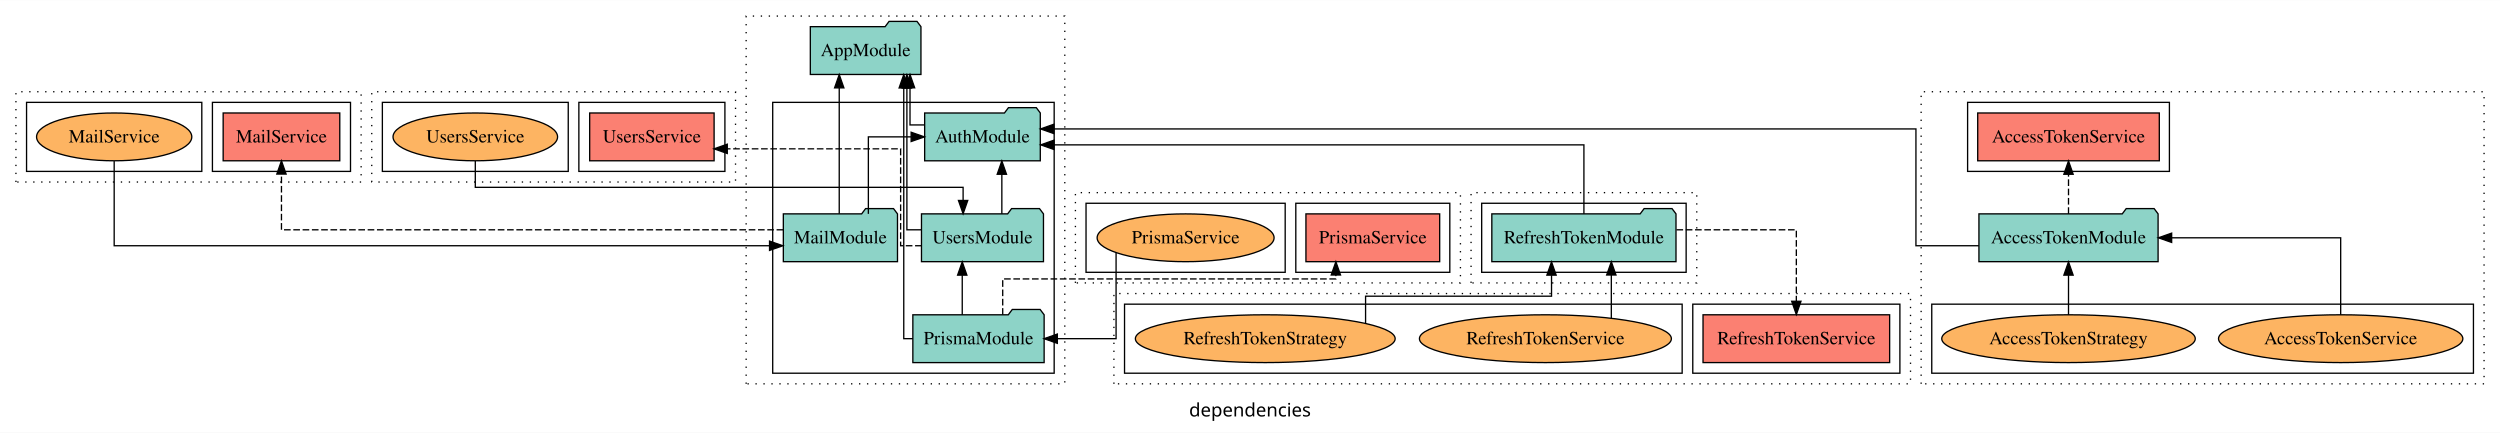
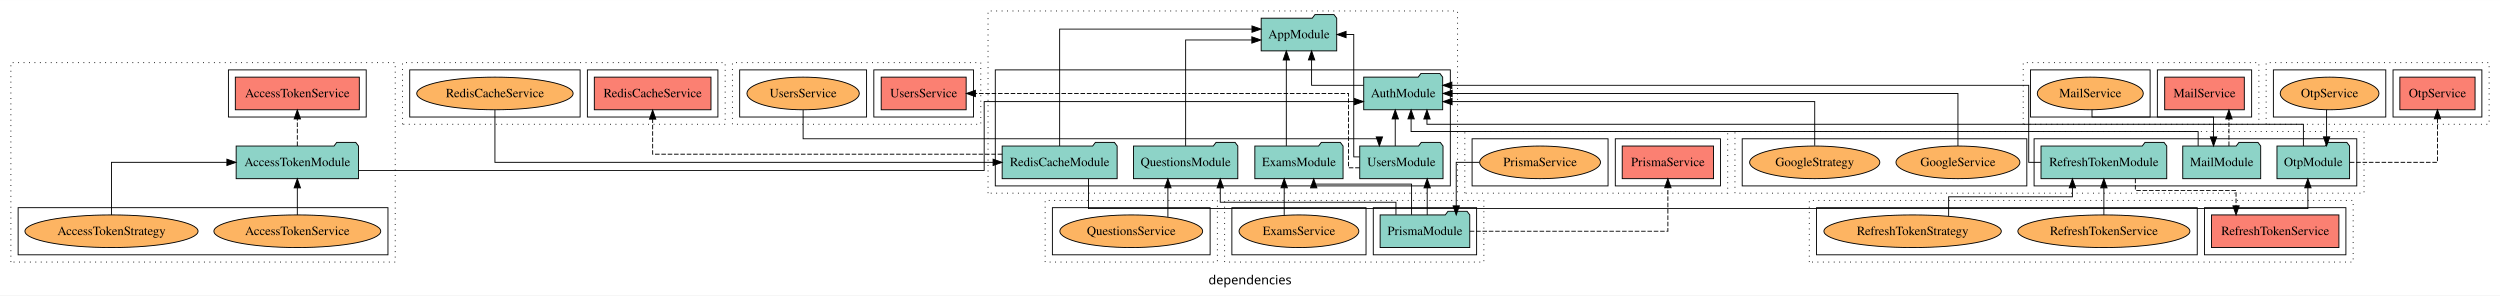
- <svg xmlns="http://www.w3.org/2000/svg" width="1883pt" height="326pt" viewBox="0.00 0.00 1883.00 325.80">
+ <svg xmlns="http://www.w3.org/2000/svg" width="2758pt" height="326pt" viewBox="0.00 0.00 2758.00 325.80">
  <g id="graph0" class="graph" transform="scale(1 1) rotate(0) translate(4 321.8)">
-     <polygon fill="white" stroke="transparent" points="-4,4 -4,-321.8 1879,-321.8 1879,4 -4,4" />
-     <text text-anchor="middle" x="937.5" y="-8.2" font-family="sans-serif" font-size="14.00">dependencies</text>
+     <polygon fill="white" stroke="transparent" points="-4,4 -4,-321.8 2754,-321.8 2754,4 -4,4" />
+     <text text-anchor="middle" x="1375" y="-8.2" font-family="sans-serif" font-size="14.00">dependencies</text>
    <g id="clust1" class="cluster">
-       <polygon fill="none" stroke="black" stroke-dasharray="1,5" points="1443,-32.8 1443,-252.8 1867,-252.8 1867,-32.8 1443,-32.8" />
+       <polygon fill="none" stroke="black" stroke-dasharray="1,5" points="8,-32.8 8,-252.8 432,-252.8 432,-32.8 8,-32.8" />
    </g>
    <g id="clust4" class="cluster">
-       <polygon fill="none" stroke="black" points="1478,-192.8 1478,-244.8 1630,-244.8 1630,-192.8 1478,-192.8" />
+       <polygon fill="none" stroke="black" points="248,-192.8 248,-244.8 400,-244.8 400,-192.8 248,-192.8" />
    </g>
    <g id="clust6" class="cluster">
-       <polygon fill="none" stroke="black" points="1451,-40.8 1451,-92.8 1859,-92.8 1859,-40.8 1451,-40.8" />
+       <polygon fill="none" stroke="black" points="16,-40.8 16,-92.8 424,-92.8 424,-40.8 16,-40.8" />
    </g>
    <g id="clust7" class="cluster">
-       <polygon fill="none" stroke="black" stroke-dasharray="1,5" points="558,-32.8 558,-309.8 798,-309.8 798,-32.8 558,-32.8" />
+       <polygon fill="none" stroke="black" stroke-dasharray="1,5" points="1086,-108.8 1086,-309.8 1604,-309.8 1604,-108.8 1086,-108.8" />
    </g>
    <g id="clust9" class="cluster">
-       <polygon fill="none" stroke="black" points="578,-40.8 578,-244.8 790,-244.8 790,-40.8 578,-40.8" />
+       <polygon fill="none" stroke="black" points="1094,-116.8 1094,-244.8 1596,-244.8 1596,-116.8 1094,-116.8" />
    </g>
    <g id="clust13" class="cluster">
-       <polygon fill="none" stroke="black" stroke-dasharray="1,5" points="1104,-108.8 1104,-176.8 1274,-176.8 1274,-108.8 1104,-108.8" />
+       <polygon fill="none" stroke="black" stroke-dasharray="1,5" points="1910,-108.8 1910,-176.8 2604,-176.8 2604,-108.8 1910,-108.8" />
    </g>
    <g id="clust15" class="cluster">
-       <polygon fill="none" stroke="black" points="1112,-116.8 1112,-168.8 1266,-168.8 1266,-116.8 1112,-116.8" />
+       <polygon fill="none" stroke="black" points="2240,-116.8 2240,-168.8 2596,-168.8 2596,-116.8 2240,-116.8" />
+     </g>
+     <g id="clust18" class="cluster">
+       <polygon fill="none" stroke="black" points="1918,-116.8 1918,-168.8 2232,-168.8 2232,-116.8 1918,-116.8" />
    </g>
    <g id="clust19" class="cluster">
-       <polygon fill="none" stroke="black" stroke-dasharray="1,5" points="8,-184.8 8,-252.8 268,-252.8 268,-184.8 8,-184.8" />
-     </g>
-     <g id="clust22" class="cluster">
-       <polygon fill="none" stroke="black" points="156,-192.8 156,-244.8 260,-244.8 260,-192.8 156,-192.8" />
+       <polygon fill="none" stroke="black" stroke-dasharray="1,5" points="1347,-32.8 1347,-100.8 1633,-100.8 1633,-32.8 1347,-32.8" />
+     </g>
+     <g id="clust21" class="cluster">
+       <polygon fill="none" stroke="black" points="1511,-40.8 1511,-92.8 1625,-92.8 1625,-40.8 1511,-40.8" />
    </g>
    <g id="clust24" class="cluster">
-       <polygon fill="none" stroke="black" points="16,-192.8 16,-244.8 148,-244.8 148,-192.8 16,-192.8" />
+       <polygon fill="none" stroke="black" points="1355,-40.8 1355,-92.8 1503,-92.8 1503,-40.8 1355,-40.8" />
    </g>
    <g id="clust25" class="cluster">
-       <polygon fill="none" stroke="black" stroke-dasharray="1,5" points="806,-108.8 806,-176.8 1096,-176.8 1096,-108.8 806,-108.8" />
+       <polygon fill="none" stroke="black" stroke-dasharray="1,5" points="2228,-184.8 2228,-252.8 2488,-252.8 2488,-184.8 2228,-184.8" />
    </g>
    <g id="clust28" class="cluster">
-       <polygon fill="none" stroke="black" points="972,-116.8 972,-168.8 1088,-168.8 1088,-116.8 972,-116.8" />
+       <polygon fill="none" stroke="black" points="2376,-192.8 2376,-244.8 2480,-244.8 2480,-192.8 2376,-192.8" />
    </g>
    <g id="clust30" class="cluster">
-       <polygon fill="none" stroke="black" points="814,-116.8 814,-168.8 964,-168.8 964,-116.8 814,-116.8" />
+       <polygon fill="none" stroke="black" points="2236,-192.8 2236,-244.8 2368,-244.8 2368,-192.8 2236,-192.8" />
    </g>
    <g id="clust31" class="cluster">
-       <polygon fill="none" stroke="black" stroke-dasharray="1,5" points="835,-32.8 835,-100.8 1435,-100.8 1435,-32.8 835,-32.8" />
+       <polygon fill="none" stroke="black" stroke-dasharray="1,5" points="2496,-184.8 2496,-252.8 2742,-252.8 2742,-184.8 2496,-184.8" />
    </g>
    <g id="clust34" class="cluster">
-       <polygon fill="none" stroke="black" points="1271,-40.8 1271,-92.8 1427,-92.8 1427,-40.8 1271,-40.8" />
+       <polygon fill="none" stroke="black" points="2636,-192.8 2636,-244.8 2734,-244.8 2734,-192.8 2636,-192.8" />
    </g>
    <g id="clust36" class="cluster">
-       <polygon fill="none" stroke="black" points="843,-40.8 843,-92.8 1263,-92.8 1263,-40.8 843,-40.8" />
+       <polygon fill="none" stroke="black" points="2504,-192.8 2504,-244.8 2628,-244.8 2628,-192.8 2504,-192.8" />
    </g>
    <g id="clust37" class="cluster">
-       <polygon fill="none" stroke="black" stroke-dasharray="1,5" points="276,-184.8 276,-252.8 550,-252.8 550,-184.8 276,-184.8" />
+       <polygon fill="none" stroke="black" stroke-dasharray="1,5" points="1612,-108.8 1612,-176.8 1902,-176.8 1902,-108.8 1612,-108.8" />
    </g>
    <g id="clust40" class="cluster">
-       <polygon fill="none" stroke="black" points="432,-192.8 432,-244.8 542,-244.8 542,-192.8 432,-192.8" />
+       <polygon fill="none" stroke="black" points="1778,-116.8 1778,-168.8 1894,-168.8 1894,-116.8 1778,-116.8" />
    </g>
    <g id="clust42" class="cluster">
-       <polygon fill="none" stroke="black" points="284,-192.8 284,-244.8 424,-244.8 424,-192.8 284,-192.8" />
+       <polygon fill="none" stroke="black" points="1620,-116.8 1620,-168.8 1770,-168.8 1770,-116.8 1620,-116.8" />
+     </g>
+     <g id="clust43" class="cluster">
+       <polygon fill="none" stroke="black" stroke-dasharray="1,5" points="1149,-32.8 1149,-100.8 1339,-100.8 1339,-32.8 1149,-32.8" />
+     </g>
+     <g id="clust48" class="cluster">
+       <polygon fill="none" stroke="black" points="1157,-40.8 1157,-92.8 1331,-92.8 1331,-40.8 1157,-40.8" />
+     </g>
+     <g id="clust49" class="cluster">
+       <polygon fill="none" stroke="black" stroke-dasharray="1,5" points="440,-184.8 440,-252.8 796,-252.8 796,-184.8 440,-184.8" />
+     </g>
+     <g id="clust52" class="cluster">
+       <polygon fill="none" stroke="black" points="644,-192.8 644,-244.8 788,-244.8 788,-192.8 644,-192.8" />
+     </g>
+     <g id="clust54" class="cluster">
+       <polygon fill="none" stroke="black" points="448,-192.8 448,-244.8 636,-244.8 636,-192.8 448,-192.8" />
+     </g>
+     <g id="clust55" class="cluster">
+       <polygon fill="none" stroke="black" stroke-dasharray="1,5" points="1992,-32.8 1992,-100.8 2592,-100.8 2592,-32.8 1992,-32.8" />
+     </g>
+     <g id="clust58" class="cluster">
+       <polygon fill="none" stroke="black" points="2428,-40.8 2428,-92.8 2584,-92.8 2584,-40.8 2428,-40.8" />
+     </g>
+     <g id="clust60" class="cluster">
+       <polygon fill="none" stroke="black" points="2000,-40.8 2000,-92.8 2420,-92.8 2420,-40.8 2000,-40.8" />
+     </g>
+     <g id="clust61" class="cluster">
+       <polygon fill="none" stroke="black" stroke-dasharray="1,5" points="804,-184.8 804,-252.8 1078,-252.8 1078,-184.8 804,-184.8" />
+     </g>
+     <g id="clust64" class="cluster">
+       <polygon fill="none" stroke="black" points="960,-192.8 960,-244.8 1070,-244.8 1070,-192.8 960,-192.8" />
+     </g>
+     <g id="clust66" class="cluster">
+       <polygon fill="none" stroke="black" points="812,-192.8 812,-244.8 952,-244.8 952,-192.8 812,-192.8" />
    </g>
    <g id="node1" class="node">
-       <polygon fill="#fb8072" stroke="black" points="1622.39,-236.8 1485.61,-236.8 1485.61,-200.8 1622.39,-200.8 1622.39,-236.8" />
-       <text text-anchor="middle" x="1554" y="-214.6" font-family="Times,serif" font-size="14.00">AccessTokenService </text>
+       <polygon fill="#fb8072" stroke="black" points="392.39,-236.8 255.61,-236.8 255.61,-200.8 392.39,-200.8 392.39,-236.8" />
+       <text text-anchor="middle" x="324" y="-214.6" font-family="Times,serif" font-size="14.00">AccessTokenService </text>
    </g>
    <g id="node2" class="node">
-       <polygon fill="#8dd3c7" stroke="black" points="1621.47,-160.8 1618.47,-164.8 1597.47,-164.8 1594.47,-160.8 1486.53,-160.8 1486.53,-124.8 1621.47,-124.8 1621.47,-160.8" />
-       <text text-anchor="middle" x="1554" y="-138.6" font-family="Times,serif" font-size="14.00">AccessTokenModule</text>
+       <polygon fill="#8dd3c7" stroke="black" points="391.47,-160.8 388.47,-164.8 367.47,-164.8 364.47,-160.8 256.53,-160.8 256.53,-124.8 391.47,-124.8 391.47,-160.8" />
+       <text text-anchor="middle" x="324" y="-138.6" font-family="Times,serif" font-size="14.00">AccessTokenModule</text>
    </g>
    <g id="edge1" class="edge">
-       <path fill="none" stroke="black" stroke-dasharray="5,2" d="M1554,-160.81C1554,-160.81 1554,-190.65 1554,-190.65" />
-       <polygon fill="black" stroke="black" points="1550.5,-190.65 1554,-200.65 1557.5,-190.65 1550.5,-190.65" />
+       <path fill="none" stroke="black" stroke-dasharray="5,2" d="M324,-160.81C324,-160.81 324,-190.65 324,-190.65" />
+       <polygon fill="black" stroke="black" points="320.5,-190.65 324,-200.65 327.5,-190.65 320.5,-190.65" />
    </g>
    <g id="node5" class="node">
-       <polygon fill="#8dd3c7" stroke="black" points="779.55,-236.8 776.55,-240.8 755.55,-240.8 752.55,-236.8 692.45,-236.8 692.45,-200.8 779.55,-200.8 779.55,-236.8" />
-       <text text-anchor="middle" x="736" y="-214.6" font-family="Times,serif" font-size="14.00">AuthModule</text>
+       <polygon fill="#8dd3c7" stroke="black" points="1587.55,-236.8 1584.55,-240.8 1563.55,-240.8 1560.55,-236.8 1500.45,-236.8 1500.45,-200.8 1587.55,-200.8 1587.55,-236.8" />
+       <text text-anchor="middle" x="1544" y="-214.6" font-family="Times,serif" font-size="14.00">AuthModule</text>
+     </g>
+     <g id="edge9" class="edge">
+       <path fill="none" stroke="black" d="M391.58,-133.8C577.29,-133.8 1081.74,-133.8 1081.74,-133.8 1081.74,-133.8 1081.74,-209.8 1081.74,-209.8 1081.74,-209.8 1490.09,-209.8 1490.09,-209.8" />
+       <polygon fill="black" stroke="black" points="1490.09,-213.3 1500.09,-209.8 1490.09,-206.3 1490.09,-213.3" />
+     </g>
+     <g id="node3" class="node">
+       <ellipse fill="#fdb462" stroke="black" cx="324" cy="-66.8" rx="92.02" ry="18" />
+       <text text-anchor="middle" x="324" y="-62.6" font-family="Times,serif" font-size="14.00">AccessTokenService</text>
+     </g>
+     <g id="edge2" class="edge">
+       <path fill="none" stroke="black" d="M324,-84.81C324,-84.81 324,-114.65 324,-114.65" />
+       <polygon fill="black" stroke="black" points="320.5,-114.65 324,-124.65 327.5,-114.65 320.5,-114.65" />
+     </g>
+     <g id="node4" class="node">
+       <ellipse fill="#fdb462" stroke="black" cx="119" cy="-66.8" rx="95.48" ry="18" />
+       <text text-anchor="middle" x="119" y="-62.6" font-family="Times,serif" font-size="14.00">AccessTokenStrategy</text>
+     </g>
+     <g id="edge3" class="edge">
+       <path fill="none" stroke="black" d="M119,-84.81C119,-107.29 119,-142.8 119,-142.8 119,-142.8 246.31,-142.8 246.31,-142.8" />
+       <polygon fill="black" stroke="black" points="246.31,-146.3 256.31,-142.8 246.31,-139.3 246.31,-146.3" />
+     </g>
+     <g id="node10" class="node">
+       <polygon fill="#8dd3c7" stroke="black" points="1470.66,-301.8 1467.66,-305.8 1446.66,-305.8 1443.66,-301.8 1387.34,-301.8 1387.34,-265.8 1470.66,-265.8 1470.66,-301.8" />
+       <text text-anchor="middle" x="1429" y="-279.6" font-family="Times,serif" font-size="14.00">AppModule</text>
+     </g>
+     <g id="edge4" class="edge">
+       <path fill="none" stroke="black" d="M1500.26,-227.8C1472.95,-227.8 1442.94,-227.8 1442.94,-227.8 1442.94,-227.8 1442.94,-255.77 1442.94,-255.77" />
+       <polygon fill="black" stroke="black" points="1439.44,-255.77 1442.94,-265.77 1446.44,-255.77 1439.44,-255.77" />
+     </g>
+     <g id="node6" class="node">
+       <polygon fill="#8dd3c7" stroke="black" points="1477.66,-160.8 1474.66,-164.8 1453.66,-164.8 1450.66,-160.8 1380.34,-160.8 1380.34,-124.8 1477.66,-124.8 1477.66,-160.8" />
+       <text text-anchor="middle" x="1429" y="-138.6" font-family="Times,serif" font-size="14.00">ExamsModule</text>
+     </g>
+     <g id="edge5" class="edge">
+       <path fill="none" stroke="black" d="M1415.06,-160.94C1415.06,-160.94 1415.06,-255.73 1415.06,-255.73" />
+       <polygon fill="black" stroke="black" points="1411.56,-255.72 1415.06,-265.73 1418.56,-255.73 1411.56,-255.72" />
+     </g>
+     <g id="node7" class="node">
+       <polygon fill="#8dd3c7" stroke="black" points="1361.55,-160.8 1358.55,-164.8 1337.55,-164.8 1334.55,-160.8 1246.45,-160.8 1246.45,-124.8 1361.55,-124.8 1361.55,-160.8" />
+       <text text-anchor="middle" x="1304" y="-138.6" font-family="Times,serif" font-size="14.00">QuestionsModule</text>
+     </g>
+     <g id="edge6" class="edge">
+       <path fill="none" stroke="black" d="M1304,-161.01C1304,-197.86 1304,-277.8 1304,-277.8 1304,-277.8 1377.03,-277.8 1377.03,-277.8" />
+       <polygon fill="black" stroke="black" points="1377.03,-281.3 1387.03,-277.8 1377.03,-274.3 1377.03,-281.3" />
+     </g>
+     <g id="node8" class="node">
+       <polygon fill="#8dd3c7" stroke="black" points="1228.42,-160.8 1225.42,-164.8 1204.42,-164.8 1201.42,-160.8 1101.58,-160.8 1101.58,-124.8 1228.42,-124.8 1228.42,-160.8" />
+       <text text-anchor="middle" x="1165" y="-138.6" font-family="Times,serif" font-size="14.00">RedisCacheModule</text>
+     </g>
+     <g id="edge7" class="edge">
+       <path fill="none" stroke="black" d="M1165,-160.83C1165,-200.08 1165,-289.8 1165,-289.8 1165,-289.8 1377.17,-289.8 1377.17,-289.8" />
+       <polygon fill="black" stroke="black" points="1377.17,-293.3 1387.17,-289.8 1377.17,-286.3 1377.17,-293.3" />
+     </g>
+     <g id="node12" class="node">
+       <polygon fill="#8dd3c7" stroke="black" points="2588.05,-160.8 2585.05,-164.8 2564.05,-164.8 2561.05,-160.8 2507.95,-160.8 2507.95,-124.8 2588.05,-124.8 2588.05,-160.8" />
+       <text text-anchor="middle" x="2548" y="-138.6" font-family="Times,serif" font-size="14.00">OtpModule</text>
+     </g>
+     <g id="edge20" class="edge">
+       <path fill="none" stroke="black" d="M1196.79,-124.68C1196.79,-110.02 1196.79,-91.8 1196.79,-91.8 1196.79,-91.8 2542.06,-91.8 2542.06,-91.8 2542.06,-91.8 2542.06,-114.68 2542.06,-114.68" />
+       <polygon fill="black" stroke="black" points="2538.56,-114.68 2542.06,-124.68 2545.56,-114.68 2538.56,-114.68" />
+     </g>
+     <g id="node25" class="node">
+       <polygon fill="#fb8072" stroke="black" points="780.35,-236.8 651.65,-236.8 651.65,-200.8 780.35,-200.8 780.35,-236.8" />
+       <text text-anchor="middle" x="716" y="-214.6" font-family="Times,serif" font-size="14.00">RedisCacheService </text>
+     </g>
+     <g id="edge27" class="edge">
+       <path fill="none" stroke="black" stroke-dasharray="5,2" d="M1101.62,-151.8C977.85,-151.8 716,-151.8 716,-151.8 716,-151.8 716,-190.49 716,-190.49" />
+       <polygon fill="black" stroke="black" points="712.5,-190.49 716,-200.49 719.5,-190.49 712.5,-190.49" />
+     </g>
+     <g id="node9" class="node">
+       <polygon fill="#8dd3c7" stroke="black" points="1587.94,-160.8 1584.94,-164.8 1563.94,-164.8 1560.94,-160.8 1496.06,-160.8 1496.06,-124.8 1587.94,-124.8 1587.94,-160.8" />
+       <text text-anchor="middle" x="1542" y="-138.6" font-family="Times,serif" font-size="14.00">UsersModule</text>
+     </g>
+     <g id="edge13" class="edge">
+       <path fill="none" stroke="black" d="M1535.22,-160.81C1535.22,-160.81 1535.22,-190.65 1535.22,-190.65" />
+       <polygon fill="black" stroke="black" points="1531.72,-190.65 1535.22,-200.65 1538.72,-190.65 1531.72,-190.65" />
    </g>
    <g id="edge8" class="edge">
-       <path fill="none" stroke="black" d="M1486.48,-136.8C1461.47,-136.8 1439.08,-136.8 1439.08,-136.8 1439.08,-136.8 1439.08,-224.8 1439.08,-224.8 1439.08,-224.8 789.71,-224.8 789.71,-224.8" />
-       <polygon fill="black" stroke="black" points="789.72,-221.3 779.71,-224.8 789.71,-228.3 789.72,-221.3" />
-     </g>
-     <g id="node3" class="node">
-       <ellipse fill="#fdb462" stroke="black" cx="1759" cy="-66.8" rx="92.02" ry="18" />
-       <text text-anchor="middle" x="1759" y="-62.6" font-family="Times,serif" font-size="14.00">AccessTokenService</text>
-     </g>
-     <g id="edge2" class="edge">
-       <path fill="none" stroke="black" d="M1759,-84.81C1759,-107.29 1759,-142.8 1759,-142.8 1759,-142.8 1631.69,-142.8 1631.69,-142.8" />
-       <polygon fill="black" stroke="black" points="1631.69,-139.3 1621.69,-142.8 1631.69,-146.3 1631.69,-139.3" />
-     </g>
-     <g id="node4" class="node">
-       <ellipse fill="#fdb462" stroke="black" cx="1554" cy="-66.8" rx="95.48" ry="18" />
-       <text text-anchor="middle" x="1554" y="-62.6" font-family="Times,serif" font-size="14.00">AccessTokenStrategy</text>
-     </g>
-     <g id="edge3" class="edge">
-       <path fill="none" stroke="black" d="M1554,-84.81C1554,-84.81 1554,-114.65 1554,-114.65" />
-       <polygon fill="black" stroke="black" points="1550.5,-114.65 1554,-124.65 1557.5,-114.65 1550.5,-114.65" />
-     </g>
-     <g id="node9" class="node">
-       <polygon fill="#8dd3c7" stroke="black" points="689.66,-301.8 686.66,-305.8 665.66,-305.8 662.66,-301.8 606.34,-301.8 606.34,-265.8 689.66,-265.8 689.66,-301.8" />
-       <text text-anchor="middle" x="648" y="-279.6" font-family="Times,serif" font-size="14.00">AppModule</text>
-     </g>
-     <g id="edge4" class="edge">
-       <path fill="none" stroke="black" d="M692.21,-227.8C685.86,-227.8 681.42,-227.8 681.42,-227.8 681.42,-227.8 681.42,-255.77 681.42,-255.77" />
-       <polygon fill="black" stroke="black" points="677.92,-255.77 681.42,-265.77 684.92,-255.77 677.92,-255.77" />
-     </g>
-     <g id="node6" class="node">
-       <polygon fill="#8dd3c7" stroke="black" points="671.99,-160.8 668.99,-164.8 647.99,-164.8 644.99,-160.8 586.01,-160.8 586.01,-124.8 671.99,-124.8 671.99,-160.8" />
-       <text text-anchor="middle" x="629" y="-138.6" font-family="Times,serif" font-size="14.00">MailModule</text>
-     </g>
-     <g id="edge9" class="edge">
-       <path fill="none" stroke="black" d="M650.05,-160.81C650.05,-183.29 650.05,-218.8 650.05,-218.8 650.05,-218.8 682.27,-218.8 682.27,-218.8" />
-       <polygon fill="black" stroke="black" points="682.27,-222.3 692.27,-218.8 682.27,-215.3 682.27,-222.3" />
-     </g>
-     <g id="edge5" class="edge">
-       <path fill="none" stroke="black" d="M628.11,-160.94C628.11,-160.94 628.11,-255.73 628.11,-255.73" />
-       <polygon fill="black" stroke="black" points="624.61,-255.72 628.11,-265.73 631.61,-255.73 624.61,-255.72" />
+       <path fill="none" stroke="black" d="M1495.9,-148.8C1491.97,-148.8 1489.46,-148.8 1489.46,-148.8 1489.46,-148.8 1489.46,-283.8 1489.46,-283.8 1489.46,-283.8 1480.99,-283.8 1480.99,-283.8" />
+       <polygon fill="black" stroke="black" points="1480.99,-280.3 1470.99,-283.8 1480.99,-287.3 1480.99,-280.3" />
+     </g>
+     <g id="node30" class="node">
+       <polygon fill="#fb8072" stroke="black" points="1061.86,-236.8 968.14,-236.8 968.14,-200.8 1061.86,-200.8 1061.86,-236.8" />
+       <text text-anchor="middle" x="1015" y="-214.6" font-family="Times,serif" font-size="14.00">UsersService </text>
+     </g>
+     <g id="edge33" class="edge">
+       <path fill="none" stroke="black" stroke-dasharray="5,2" d="M1496.02,-136.8C1488.79,-136.8 1483.64,-136.8 1483.64,-136.8 1483.64,-136.8 1483.64,-218.8 1483.64,-218.8 1483.64,-218.8 1072.08,-218.8 1072.08,-218.8" />
+       <polygon fill="black" stroke="black" points="1072.08,-215.3 1062.08,-218.8 1072.08,-222.3 1072.08,-215.3" />
    </g>
    <g id="node11" class="node">
-       <polygon fill="#fb8072" stroke="black" points="251.92,-236.8 164.08,-236.8 164.08,-200.8 251.92,-200.8 251.92,-236.8" />
-       <text text-anchor="middle" x="208" y="-214.6" font-family="Times,serif" font-size="14.00">MailService </text>
+       <polygon fill="#8dd3c7" stroke="black" points="2489.99,-160.8 2486.99,-164.8 2465.99,-164.8 2462.99,-160.8 2404.01,-160.8 2404.01,-124.8 2489.99,-124.8 2489.99,-160.8" />
+       <text text-anchor="middle" x="2447" y="-138.6" font-family="Times,serif" font-size="14.00">MailModule</text>
+     </g>
+     <g id="edge10" class="edge">
+       <path fill="none" stroke="black" d="M2420.99,-160.99C2420.99,-169.08 2420.99,-176.8 2420.99,-176.8 2420.99,-176.8 1552.72,-176.8 1552.72,-176.8 1552.72,-176.8 1552.72,-190.74 1552.72,-190.74" />
+       <polygon fill="black" stroke="black" points="1549.22,-190.74 1552.72,-200.74 1556.22,-190.74 1549.22,-190.74" />
+     </g>
+     <g id="node18" class="node">
+       <polygon fill="#fb8072" stroke="black" points="2471.92,-236.8 2384.08,-236.8 2384.08,-200.8 2471.92,-200.8 2471.92,-236.8" />
+       <text text-anchor="middle" x="2428" y="-214.6" font-family="Times,serif" font-size="14.00">MailService </text>
+     </g>
+     <g id="edge18" class="edge">
+       <path fill="none" stroke="black" stroke-dasharray="5,2" d="M2454.97,-160.81C2454.97,-160.81 2454.97,-190.65 2454.97,-190.65" />
+       <polygon fill="black" stroke="black" points="2451.47,-190.65 2454.97,-200.65 2458.47,-190.65 2451.47,-190.65" />
+     </g>
+     <g id="edge11" class="edge">
+       <path fill="none" stroke="black" d="M2537.11,-160.86C2537.11,-172.24 2537.11,-184.8 2537.11,-184.8 2537.11,-184.8 1570.22,-184.8 1570.22,-184.8 1570.22,-184.8 1570.22,-190.61 1570.22,-190.61" />
+       <polygon fill="black" stroke="black" points="1566.72,-190.61 1570.22,-200.61 1573.72,-190.61 1566.72,-190.61" />
+     </g>
+     <g id="node20" class="node">
+       <polygon fill="#fb8072" stroke="black" points="2726.48,-236.8 2643.52,-236.8 2643.52,-200.8 2726.48,-200.8 2726.48,-236.8" />
+       <text text-anchor="middle" x="2685" y="-214.6" font-family="Times,serif" font-size="14.00">OtpService </text>
+     </g>
+     <g id="edge21" class="edge">
+       <path fill="none" stroke="black" stroke-dasharray="5,2" d="M2588.36,-142.8C2628.78,-142.8 2685,-142.8 2685,-142.8 2685,-142.8 2685,-190.79 2685,-190.79" />
+       <polygon fill="black" stroke="black" points="2681.5,-190.79 2685,-200.79 2688.5,-190.79 2681.5,-190.79" />
+     </g>
+     <g id="node13" class="node">
+       <polygon fill="#8dd3c7" stroke="black" points="2386.36,-160.8 2383.36,-164.8 2362.36,-164.8 2359.36,-160.8 2247.64,-160.8 2247.64,-124.8 2386.36,-124.8 2386.36,-160.8" />
+       <text text-anchor="middle" x="2317" y="-138.6" font-family="Times,serif" font-size="14.00">RefreshTokenModule</text>
    </g>
    <g id="edge12" class="edge">
-       <path fill="none" stroke="black" stroke-dasharray="5,2" d="M585.92,-148.8C478.63,-148.8 208,-148.8 208,-148.8 208,-148.8 208,-190.77 208,-190.77" />
-       <polygon fill="black" stroke="black" points="204.5,-190.77 208,-200.77 211.5,-190.77 204.5,-190.77" />
-     </g>
-     <g id="node7" class="node">
-       <polygon fill="#8dd3c7" stroke="black" points="782.44,-84.8 779.44,-88.8 758.44,-88.8 755.44,-84.8 683.56,-84.8 683.56,-48.8 782.44,-48.8 782.44,-84.8" />
-       <text text-anchor="middle" x="733" y="-62.6" font-family="Times,serif" font-size="14.00">PrismaModule</text>
-     </g>
-     <g id="node8" class="node">
-       <polygon fill="#8dd3c7" stroke="black" points="781.94,-160.8 778.94,-164.8 757.94,-164.8 754.94,-160.8 690.06,-160.8 690.06,-124.8 781.94,-124.8 781.94,-160.8" />
-       <text text-anchor="middle" x="736" y="-138.6" font-family="Times,serif" font-size="14.00">UsersModule</text>
+       <path fill="none" stroke="black" d="M2247.42,-142.8C2239.44,-142.8 2234.09,-142.8 2234.09,-142.8 2234.09,-142.8 2234.09,-227.8 2234.09,-227.8 2234.09,-227.8 1597.69,-227.8 1597.69,-227.8" />
+       <polygon fill="black" stroke="black" points="1597.69,-224.3 1587.69,-227.8 1597.69,-231.3 1597.69,-224.3" />
+     </g>
+     <g id="node27" class="node">
+       <polygon fill="#fb8072" stroke="black" points="2576.28,-84.8 2435.72,-84.8 2435.72,-48.8 2576.28,-48.8 2576.28,-84.8" />
+       <text text-anchor="middle" x="2506" y="-62.6" font-family="Times,serif" font-size="14.00">RefreshTokenService </text>
+     </g>
+     <g id="edge29" class="edge">
+       <path fill="none" stroke="black" stroke-dasharray="5,2" d="M2351.71,-124.77C2351.71,-117.95 2351.71,-111.8 2351.71,-111.8 2351.71,-111.8 2462.8,-111.8 2462.8,-111.8 2462.8,-111.8 2462.8,-94.84 2462.8,-94.84" />
+       <polygon fill="black" stroke="black" points="2466.3,-94.84 2462.8,-84.84 2459.3,-94.84 2466.3,-94.84" />
+     </g>
+     <g id="node14" class="node">
+       <ellipse fill="#fdb462" stroke="black" cx="2156" cy="-142.8" rx="68.34" ry="18" />
+       <text text-anchor="middle" x="2156" y="-138.6" font-family="Times,serif" font-size="14.00">GoogleService</text>
+     </g>
+     <g id="edge14" class="edge">
+       <path fill="none" stroke="black" d="M2156,-160.81C2156,-183.29 2156,-218.8 2156,-218.8 2156,-218.8 1598.01,-218.8 1598.01,-218.8" />
+       <polygon fill="black" stroke="black" points="1598.01,-215.3 1588.01,-218.8 1598.01,-222.3 1598.01,-215.3" />
+     </g>
+     <g id="node15" class="node">
+       <ellipse fill="#fdb462" stroke="black" cx="1998" cy="-142.8" rx="71.79" ry="18" />
+       <text text-anchor="middle" x="1998" y="-138.6" font-family="Times,serif" font-size="14.00">GoogleStrategy</text>
+     </g>
+     <g id="edge15" class="edge">
+       <path fill="none" stroke="black" d="M1998,-161.11C1998,-180.95 1998,-209.8 1998,-209.8 1998,-209.8 1597.94,-209.8 1597.94,-209.8" />
+       <polygon fill="black" stroke="black" points="1597.94,-206.3 1587.94,-209.8 1597.94,-213.3 1597.94,-206.3" />
+     </g>
+     <g id="node16" class="node">
+       <polygon fill="#8dd3c7" stroke="black" points="1617.44,-84.8 1614.44,-88.8 1593.44,-88.8 1590.44,-84.8 1518.56,-84.8 1518.56,-48.8 1617.44,-48.8 1617.44,-84.8" />
+       <text text-anchor="middle" x="1568" y="-62.6" font-family="Times,serif" font-size="14.00">PrismaModule</text>
+     </g>
+     <g id="edge16" class="edge">
+       <path fill="none" stroke="black" d="M1553.25,-84.99C1553.25,-99.98 1553.25,-118.8 1553.25,-118.8 1553.25,-118.8 1445.28,-118.8 1445.28,-118.8 1445.28,-118.8 1445.28,-119.38 1445.28,-119.38" />
+       <polygon fill="black" stroke="black" points="1441.78,-114.61 1445.28,-124.61 1448.78,-114.61 1441.78,-114.61" />
+     </g>
+     <g id="edge25" class="edge">
+       <path fill="none" stroke="black" d="M1536.01,-85.04C1536.01,-92.23 1536.01,-98.8 1536.01,-98.8 1536.01,-98.8 1342.2,-98.8 1342.2,-98.8 1342.2,-98.8 1342.2,-114.65 1342.2,-114.65" />
+       <polygon fill="black" stroke="black" points="1338.7,-114.65 1342.2,-124.65 1345.7,-114.65 1338.7,-114.65" />
+     </g>
+     <g id="edge32" class="edge">
+       <path fill="none" stroke="black" d="M1570.48,-84.81C1570.48,-84.81 1570.48,-114.65 1570.48,-114.65" />
+       <polygon fill="black" stroke="black" points="1566.98,-114.65 1570.48,-124.65 1573.98,-114.65 1566.98,-114.65" />
+     </g>
+     <g id="node22" class="node">
+       <polygon fill="#fb8072" stroke="black" points="1886.37,-160.8 1785.63,-160.8 1785.63,-124.8 1886.37,-124.8 1886.37,-160.8" />
+       <text text-anchor="middle" x="1836" y="-138.6" font-family="Times,serif" font-size="14.00">PrismaService </text>
+     </g>
+     <g id="edge23" class="edge">
+       <path fill="none" stroke="black" stroke-dasharray="5,2" d="M1617.47,-66.8C1694.9,-66.8 1836,-66.8 1836,-66.8 1836,-66.8 1836,-114.79 1836,-114.79" />
+       <polygon fill="black" stroke="black" points="1832.5,-114.79 1836,-124.79 1839.5,-114.79 1832.5,-114.79" />
+     </g>
+     <g id="node17" class="node">
+       <ellipse fill="#fdb462" stroke="black" cx="1429" cy="-66.8" rx="66.05" ry="18" />
+       <text text-anchor="middle" x="1429" y="-62.6" font-family="Times,serif" font-size="14.00">ExamsService</text>
+     </g>
+     <g id="edge17" class="edge">
+       <path fill="none" stroke="black" d="M1412.72,-84.43C1412.72,-84.43 1412.72,-114.74 1412.72,-114.74" />
+       <polygon fill="black" stroke="black" points="1409.22,-114.74 1412.72,-124.74 1416.22,-114.74 1409.22,-114.74" />
+     </g>
+     <g id="node19" class="node">
+       <ellipse fill="#fdb462" stroke="black" cx="2302" cy="-218.8" rx="58.46" ry="18" />
+       <text text-anchor="middle" x="2302" y="-214.6" font-family="Times,serif" font-size="14.00">MailService</text>
    </g>
    <g id="edge19" class="edge">
-       <path fill="none" stroke="black" d="M720.76,-84.81C720.76,-84.81 720.76,-114.65 720.76,-114.65" />
-       <polygon fill="black" stroke="black" points="717.26,-114.65 720.76,-124.65 724.26,-114.65 717.26,-114.65" />
-     </g>
-     <g id="edge6" class="edge">
-       <path fill="none" stroke="black" d="M683.61,-66.8C679.4,-66.8 676.71,-66.8 676.71,-66.8 676.71,-66.8 676.71,-255.67 676.71,-255.67" />
-       <polygon fill="black" stroke="black" points="673.21,-255.67 676.71,-265.67 680.21,-255.67 673.21,-255.67" />
-     </g>
-     <g id="node13" class="node">
-       <polygon fill="#fb8072" stroke="black" points="1080.37,-160.8 979.63,-160.8 979.63,-124.8 1080.37,-124.8 1080.37,-160.8" />
-       <text text-anchor="middle" x="1030" y="-138.6" font-family="Times,serif" font-size="14.00">PrismaService </text>
-     </g>
-     <g id="edge14" class="edge">
-       <path fill="none" stroke="black" stroke-dasharray="5,2" d="M751.24,-84.84C751.24,-97.36 751.24,-111.8 751.24,-111.8 751.24,-111.8 1002.18,-111.8 1002.18,-111.8 1002.18,-111.8 1002.18,-114.77 1002.18,-114.77" />
-       <polygon fill="black" stroke="black" points="998.68,-114.77 1002.18,-124.77 1005.68,-114.77 998.68,-114.77" />
-     </g>
-     <g id="edge11" class="edge">
-       <path fill="none" stroke="black" d="M750.59,-160.81C750.59,-160.81 750.59,-190.65 750.59,-190.65" />
-       <polygon fill="black" stroke="black" points="747.09,-190.65 750.59,-200.65 754.09,-190.65 747.09,-190.65" />
-     </g>
-     <g id="edge7" class="edge">
-       <path fill="none" stroke="black" d="M690.04,-148.8C683.57,-148.8 679.07,-148.8 679.07,-148.8 679.07,-148.8 679.07,-255.59 679.07,-255.59" />
-       <polygon fill="black" stroke="black" points="675.57,-255.59 679.07,-265.59 682.57,-255.59 675.57,-255.59" />
-     </g>
-     <g id="node18" class="node">
-       <polygon fill="#fb8072" stroke="black" points="533.86,-236.8 440.14,-236.8 440.14,-200.8 533.86,-200.8 533.86,-236.8" />
-       <text text-anchor="middle" x="487" y="-214.6" font-family="Times,serif" font-size="14.00">UsersService </text>
-     </g>
-     <g id="edge20" class="edge">
-       <path fill="none" stroke="black" stroke-dasharray="5,2" d="M690.23,-136.8C681.15,-136.8 674.35,-136.8 674.35,-136.8 674.35,-136.8 674.35,-209.8 674.35,-209.8 674.35,-209.8 543.79,-209.8 543.79,-209.8" />
-       <polygon fill="black" stroke="black" points="543.79,-206.3 533.79,-209.8 543.79,-213.3 543.79,-206.3" />
-     </g>
-     <g id="node10" class="node">
-       <polygon fill="#8dd3c7" stroke="black" points="1258.36,-160.8 1255.36,-164.8 1234.36,-164.8 1231.36,-160.8 1119.64,-160.8 1119.64,-124.8 1258.36,-124.8 1258.36,-160.8" />
-       <text text-anchor="middle" x="1189" y="-138.6" font-family="Times,serif" font-size="14.00">RefreshTokenModule</text>
-     </g>
-     <g id="edge10" class="edge">
-       <path fill="none" stroke="black" d="M1189,-160.83C1189,-181.57 1189,-212.8 1189,-212.8 1189,-212.8 789.85,-212.8 789.85,-212.8" />
-       <polygon fill="black" stroke="black" points="789.85,-209.3 779.85,-212.8 789.85,-216.3 789.85,-209.3" />
-     </g>
-     <g id="node15" class="node">
-       <polygon fill="#fb8072" stroke="black" points="1419.28,-84.8 1278.72,-84.8 1278.72,-48.8 1419.28,-48.8 1419.28,-84.8" />
-       <text text-anchor="middle" x="1349" y="-62.6" font-family="Times,serif" font-size="14.00">RefreshTokenService </text>
-     </g>
-     <g id="edge16" class="edge">
-       <path fill="none" stroke="black" stroke-dasharray="5,2" d="M1258.71,-148.8C1301.83,-148.8 1349,-148.8 1349,-148.8 1349,-148.8 1349,-95 1349,-95" />
-       <polygon fill="black" stroke="black" points="1352.5,-95 1349,-85 1345.5,-95 1352.5,-95" />
-     </g>
-     <g id="node12" class="node">
-       <ellipse fill="#fdb462" stroke="black" cx="82" cy="-218.8" rx="58.46" ry="18" />
-       <text text-anchor="middle" x="82" y="-214.6" font-family="Times,serif" font-size="14.00">MailService</text>
-     </g>
-     <g id="edge13" class="edge">
-       <path fill="none" stroke="black" d="M82,-200.6C82,-176.44 82,-136.8 82,-136.8 82,-136.8 575.62,-136.8 575.62,-136.8" />
-       <polygon fill="black" stroke="black" points="575.62,-140.3 585.62,-136.8 575.62,-133.3 575.62,-140.3" />
-     </g>
-     <g id="node14" class="node">
-       <ellipse fill="#fdb462" stroke="black" cx="889" cy="-142.8" rx="66.64" ry="18" />
-       <text text-anchor="middle" x="889" y="-138.6" font-family="Times,serif" font-size="14.00">PrismaService</text>
-     </g>
-     <g id="edge15" class="edge">
-       <path fill="none" stroke="black" d="M836.63,-131.59C836.63,-110.45 836.63,-66.8 836.63,-66.8 836.63,-66.8 792.39,-66.8 792.39,-66.8" />
-       <polygon fill="black" stroke="black" points="792.39,-63.3 782.39,-66.8 792.39,-70.3 792.39,-63.3" />
-     </g>
-     <g id="node16" class="node">
-       <ellipse fill="#fdb462" stroke="black" cx="1160" cy="-66.8" rx="94.89" ry="18" />
-       <text text-anchor="middle" x="1160" y="-62.6" font-family="Times,serif" font-size="14.00">RefreshTokenService</text>
-     </g>
-     <g id="edge17" class="edge">
-       <path fill="none" stroke="black" d="M1209.65,-82.18C1209.65,-82.18 1209.65,-114.77 1209.65,-114.77" />
-       <polygon fill="black" stroke="black" points="1206.15,-114.77 1209.65,-124.77 1213.15,-114.77 1206.15,-114.77" />
-     </g>
-     <g id="node17" class="node">
-       <ellipse fill="#fdb462" stroke="black" cx="949" cy="-66.8" rx="97.84" ry="18" />
-       <text text-anchor="middle" x="949" y="-62.6" font-family="Times,serif" font-size="14.00">RefreshTokenStrategy</text>
-     </g>
-     <g id="edge18" class="edge">
-       <path fill="none" stroke="black" d="M1024.55,-78.35C1024.55,-87.52 1024.55,-98.8 1024.55,-98.8 1024.55,-98.8 1164.61,-98.8 1164.61,-98.8 1164.61,-98.8 1164.61,-114.65 1164.61,-114.65" />
-       <polygon fill="black" stroke="black" points="1161.11,-114.65 1164.61,-124.65 1168.11,-114.65 1161.11,-114.65" />
-     </g>
-     <g id="node19" class="node">
-       <ellipse fill="#fdb462" stroke="black" cx="354" cy="-218.8" rx="61.97" ry="18" />
-       <text text-anchor="middle" x="354" y="-214.6" font-family="Times,serif" font-size="14.00">UsersService</text>
-     </g>
-     <g id="edge21" class="edge">
-       <path fill="none" stroke="black" d="M354,-200.69C354,-190.9 354,-180.8 354,-180.8 354,-180.8 721.41,-180.8 721.41,-180.8 721.41,-180.8 721.41,-170.91 721.41,-170.91" />
-       <polygon fill="black" stroke="black" points="724.91,-170.91 721.41,-160.91 717.91,-170.91 724.91,-170.91" />
+       <path fill="none" stroke="black" d="M2303.9,-200.74C2303.9,-196.31 2303.9,-192.8 2303.9,-192.8 2303.9,-192.8 2437.98,-192.8 2437.98,-192.8 2437.98,-192.8 2437.98,-170.85 2437.98,-170.85" />
+       <polygon fill="black" stroke="black" points="2441.48,-170.85 2437.98,-160.85 2434.48,-170.85 2441.48,-170.85" />
+     </g>
+     <g id="node21" class="node">
+       <ellipse fill="#fdb462" stroke="black" cx="2566" cy="-218.8" rx="54.46" ry="18" />
+       <text text-anchor="middle" x="2566" y="-214.6" font-family="Times,serif" font-size="14.00">OtpService</text>
+     </g>
+     <g id="edge22" class="edge">
+       <path fill="none" stroke="black" d="M2562.69,-200.79C2562.69,-200.79 2562.69,-170.95 2562.69,-170.95" />
+       <polygon fill="black" stroke="black" points="2566.19,-170.95 2562.69,-160.95 2559.19,-170.95 2566.19,-170.95" />
+     </g>
+     <g id="node23" class="node">
+       <ellipse fill="#fdb462" stroke="black" cx="1695" cy="-142.8" rx="66.64" ry="18" />
+       <text text-anchor="middle" x="1695" y="-138.6" font-family="Times,serif" font-size="14.00">PrismaService</text>
+     </g>
+     <g id="edge24" class="edge">
+       <path fill="none" stroke="black" d="M1627.77,-142.8C1613.43,-142.8 1602.5,-142.8 1602.5,-142.8 1602.5,-142.8 1602.5,-94.81 1602.5,-94.81" />
+       <polygon fill="black" stroke="black" points="1606,-94.81 1602.5,-84.81 1599,-94.81 1606,-94.81" />
+     </g>
+     <g id="node24" class="node">
+       <ellipse fill="#fdb462" stroke="black" cx="1244" cy="-66.8" rx="78.74" ry="18" />
+       <text text-anchor="middle" x="1244" y="-62.6" font-family="Times,serif" font-size="14.00">QuestionsService</text>
+     </g>
+     <g id="edge26" class="edge">
+       <path fill="none" stroke="black" d="M1284.42,-82.55C1284.42,-82.55 1284.42,-114.67 1284.42,-114.67" />
+       <polygon fill="black" stroke="black" points="1280.92,-114.67 1284.42,-124.67 1287.92,-114.67 1280.92,-114.67" />
+     </g>
+     <g id="node26" class="node">
+       <ellipse fill="#fdb462" stroke="black" cx="542" cy="-218.8" rx="86.24" ry="18" />
+       <text text-anchor="middle" x="542" y="-214.6" font-family="Times,serif" font-size="14.00">RedisCacheService</text>
+     </g>
+     <g id="edge28" class="edge">
+       <path fill="none" stroke="black" d="M542,-200.79C542,-178.31 542,-142.8 542,-142.8 542,-142.8 1091.55,-142.8 1091.55,-142.8" />
+       <polygon fill="black" stroke="black" points="1091.55,-146.3 1101.55,-142.8 1091.55,-139.3 1091.55,-146.3" />
+     </g>
+     <g id="node28" class="node">
+       <ellipse fill="#fdb462" stroke="black" cx="2317" cy="-66.8" rx="94.89" ry="18" />
+       <text text-anchor="middle" x="2317" y="-62.6" font-family="Times,serif" font-size="14.00">RefreshTokenService</text>
+     </g>
+     <g id="edge30" class="edge">
+       <path fill="none" stroke="black" d="M2317,-84.81C2317,-84.81 2317,-114.65 2317,-114.65" />
+       <polygon fill="black" stroke="black" points="2313.5,-114.65 2317,-124.65 2320.5,-114.65 2313.5,-114.65" />
+     </g>
+     <g id="node29" class="node">
+       <ellipse fill="#fdb462" stroke="black" cx="2106" cy="-66.8" rx="97.84" ry="18" />
+       <text text-anchor="middle" x="2106" y="-62.6" font-family="Times,serif" font-size="14.00">RefreshTokenStrategy</text>
+     </g>
+     <g id="edge31" class="edge">
+       <path fill="none" stroke="black" d="M2145.75,-83.58C2145.75,-93.76 2145.75,-104.8 2145.75,-104.8 2145.75,-104.8 2282.29,-104.8 2282.29,-104.8 2282.29,-104.8 2282.29,-114.69 2282.29,-114.69" />
+       <polygon fill="black" stroke="black" points="2278.79,-114.69 2282.29,-124.69 2285.79,-114.69 2278.79,-114.69" />
+     </g>
+     <g id="node31" class="node">
+       <ellipse fill="#fdb462" stroke="black" cx="882" cy="-218.8" rx="61.97" ry="18" />
+       <text text-anchor="middle" x="882" y="-214.6" font-family="Times,serif" font-size="14.00">UsersService</text>
+     </g>
+     <g id="edge34" class="edge">
+       <path fill="none" stroke="black" d="M882,-200.75C882,-186.43 882,-168.8 882,-168.8 882,-168.8 1517.72,-168.8 1517.72,-168.8 1517.72,-168.8 1517.72,-168.01 1517.72,-168.01" />
+       <polygon fill="black" stroke="black" points="1521.22,-170.86 1517.72,-160.86 1514.22,-170.86 1521.22,-170.86" />
    </g>
  </g>
</svg>
